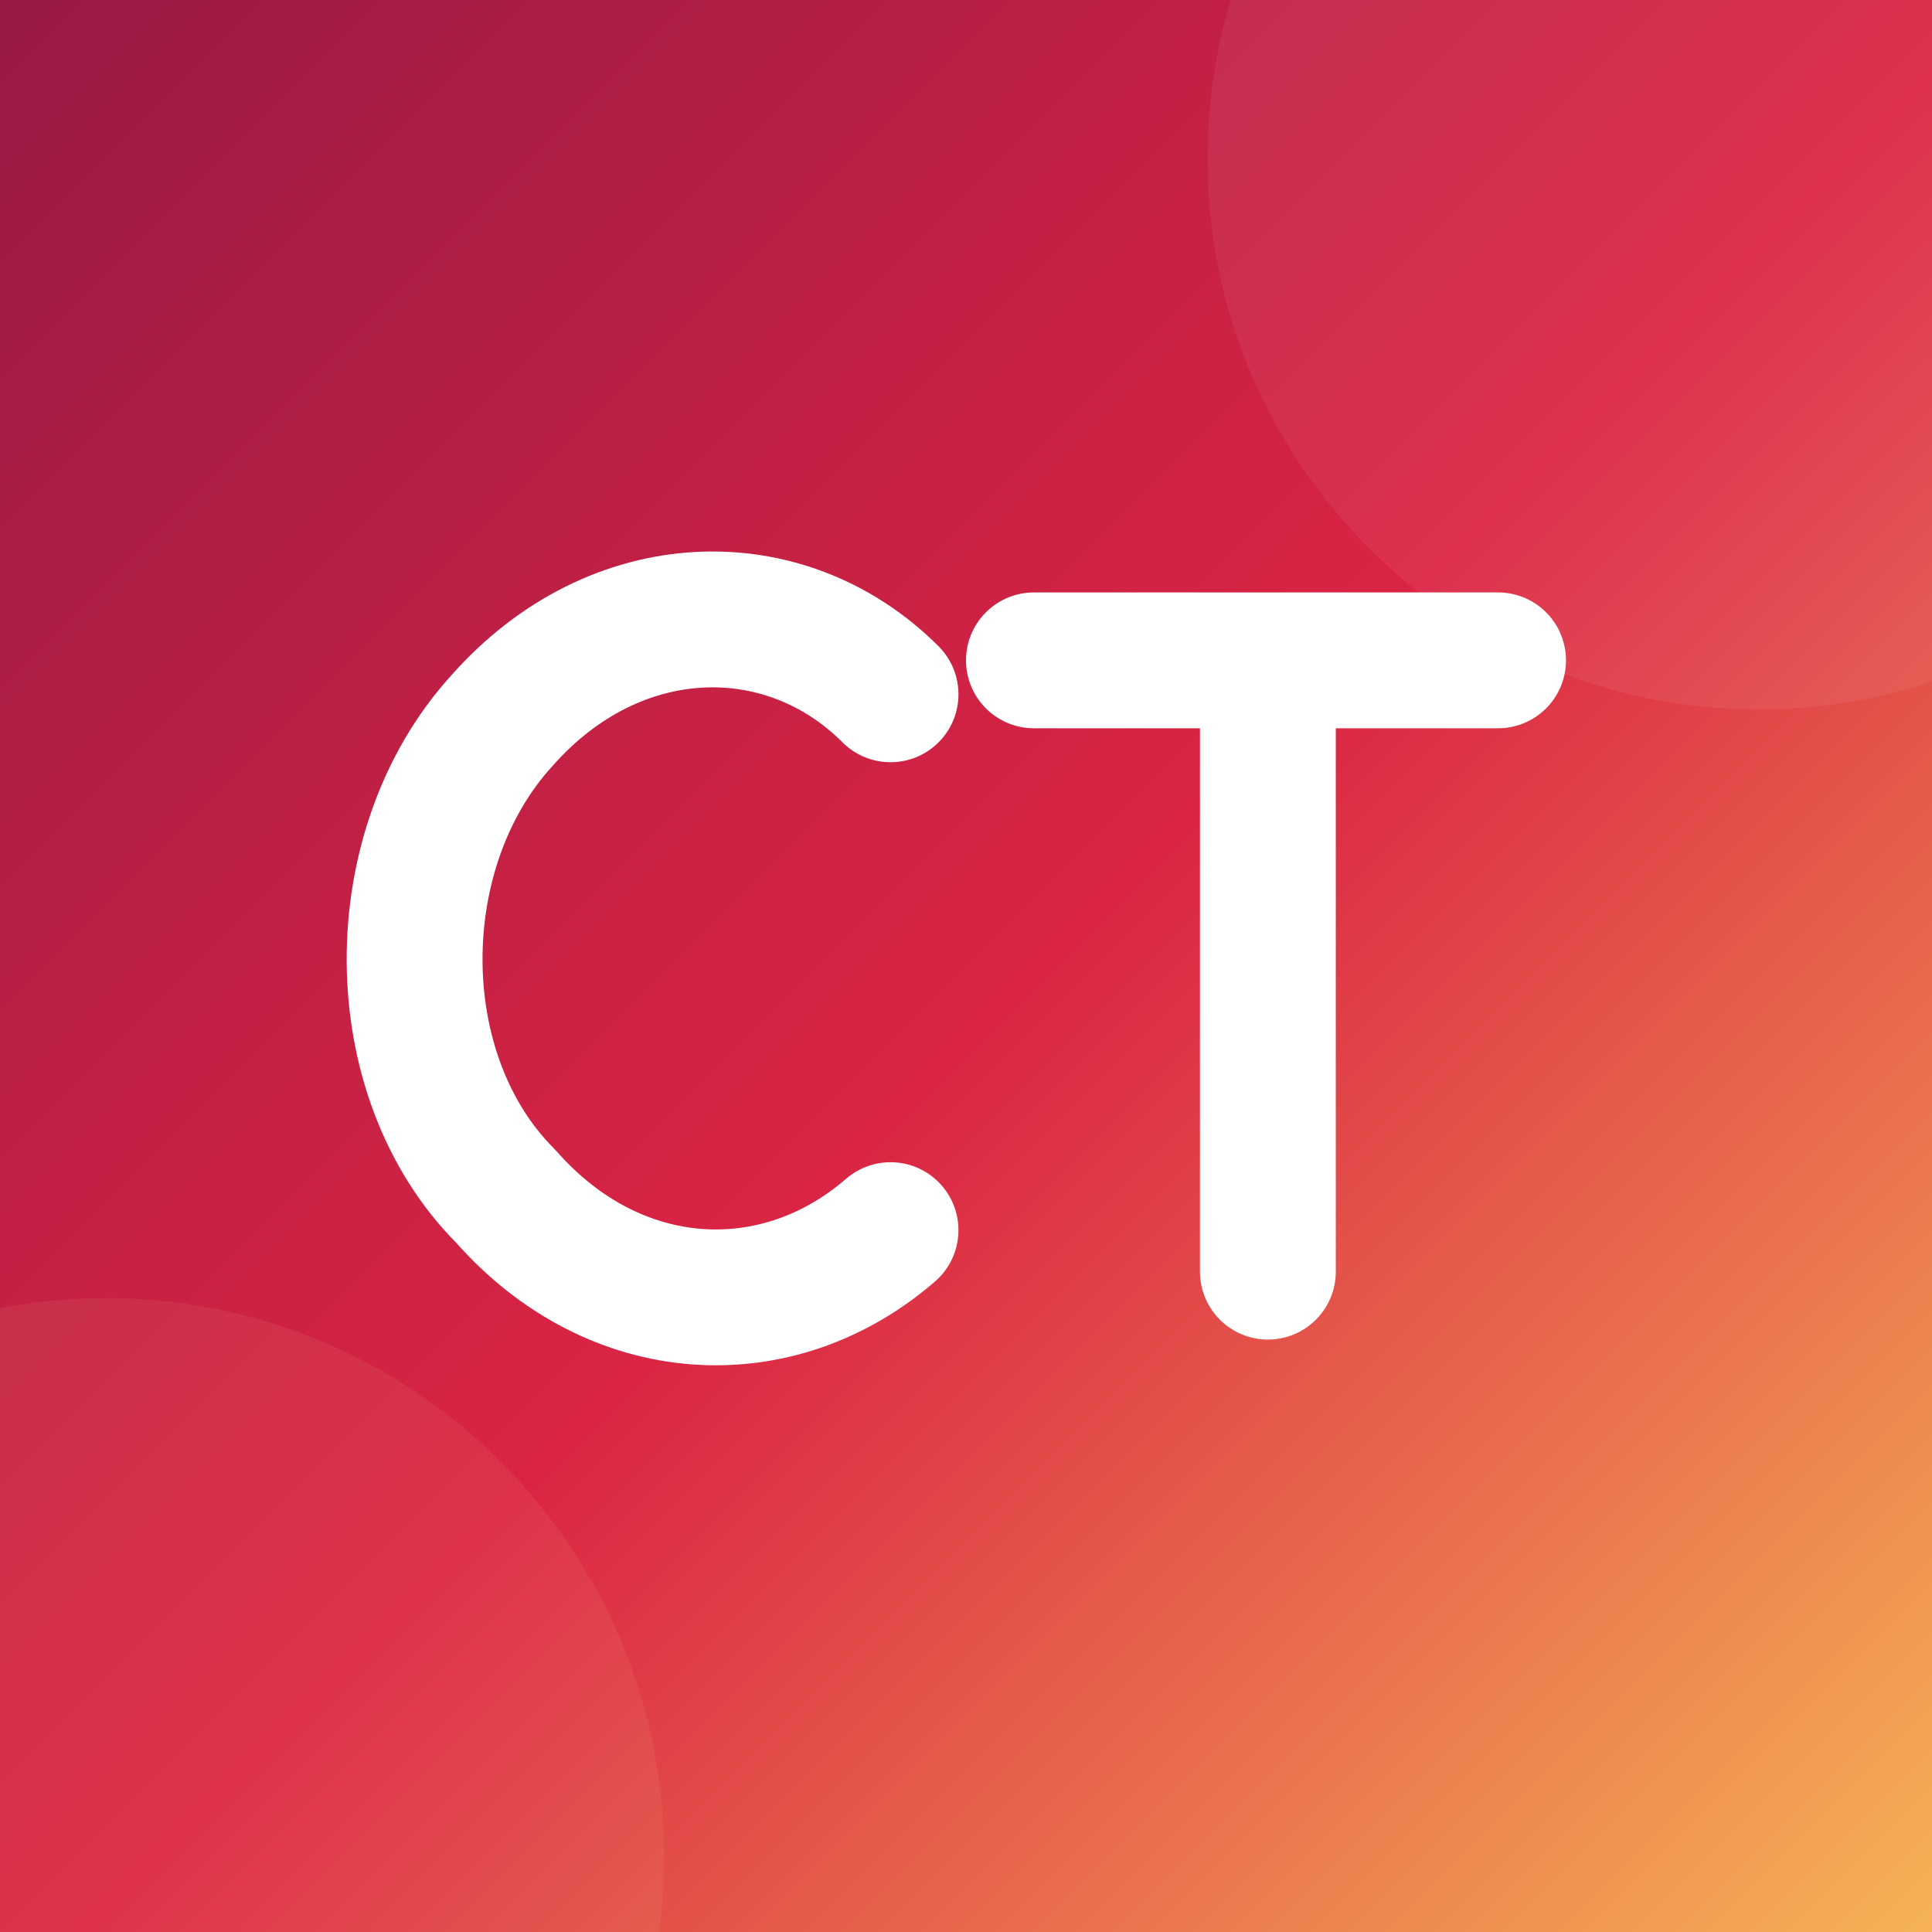
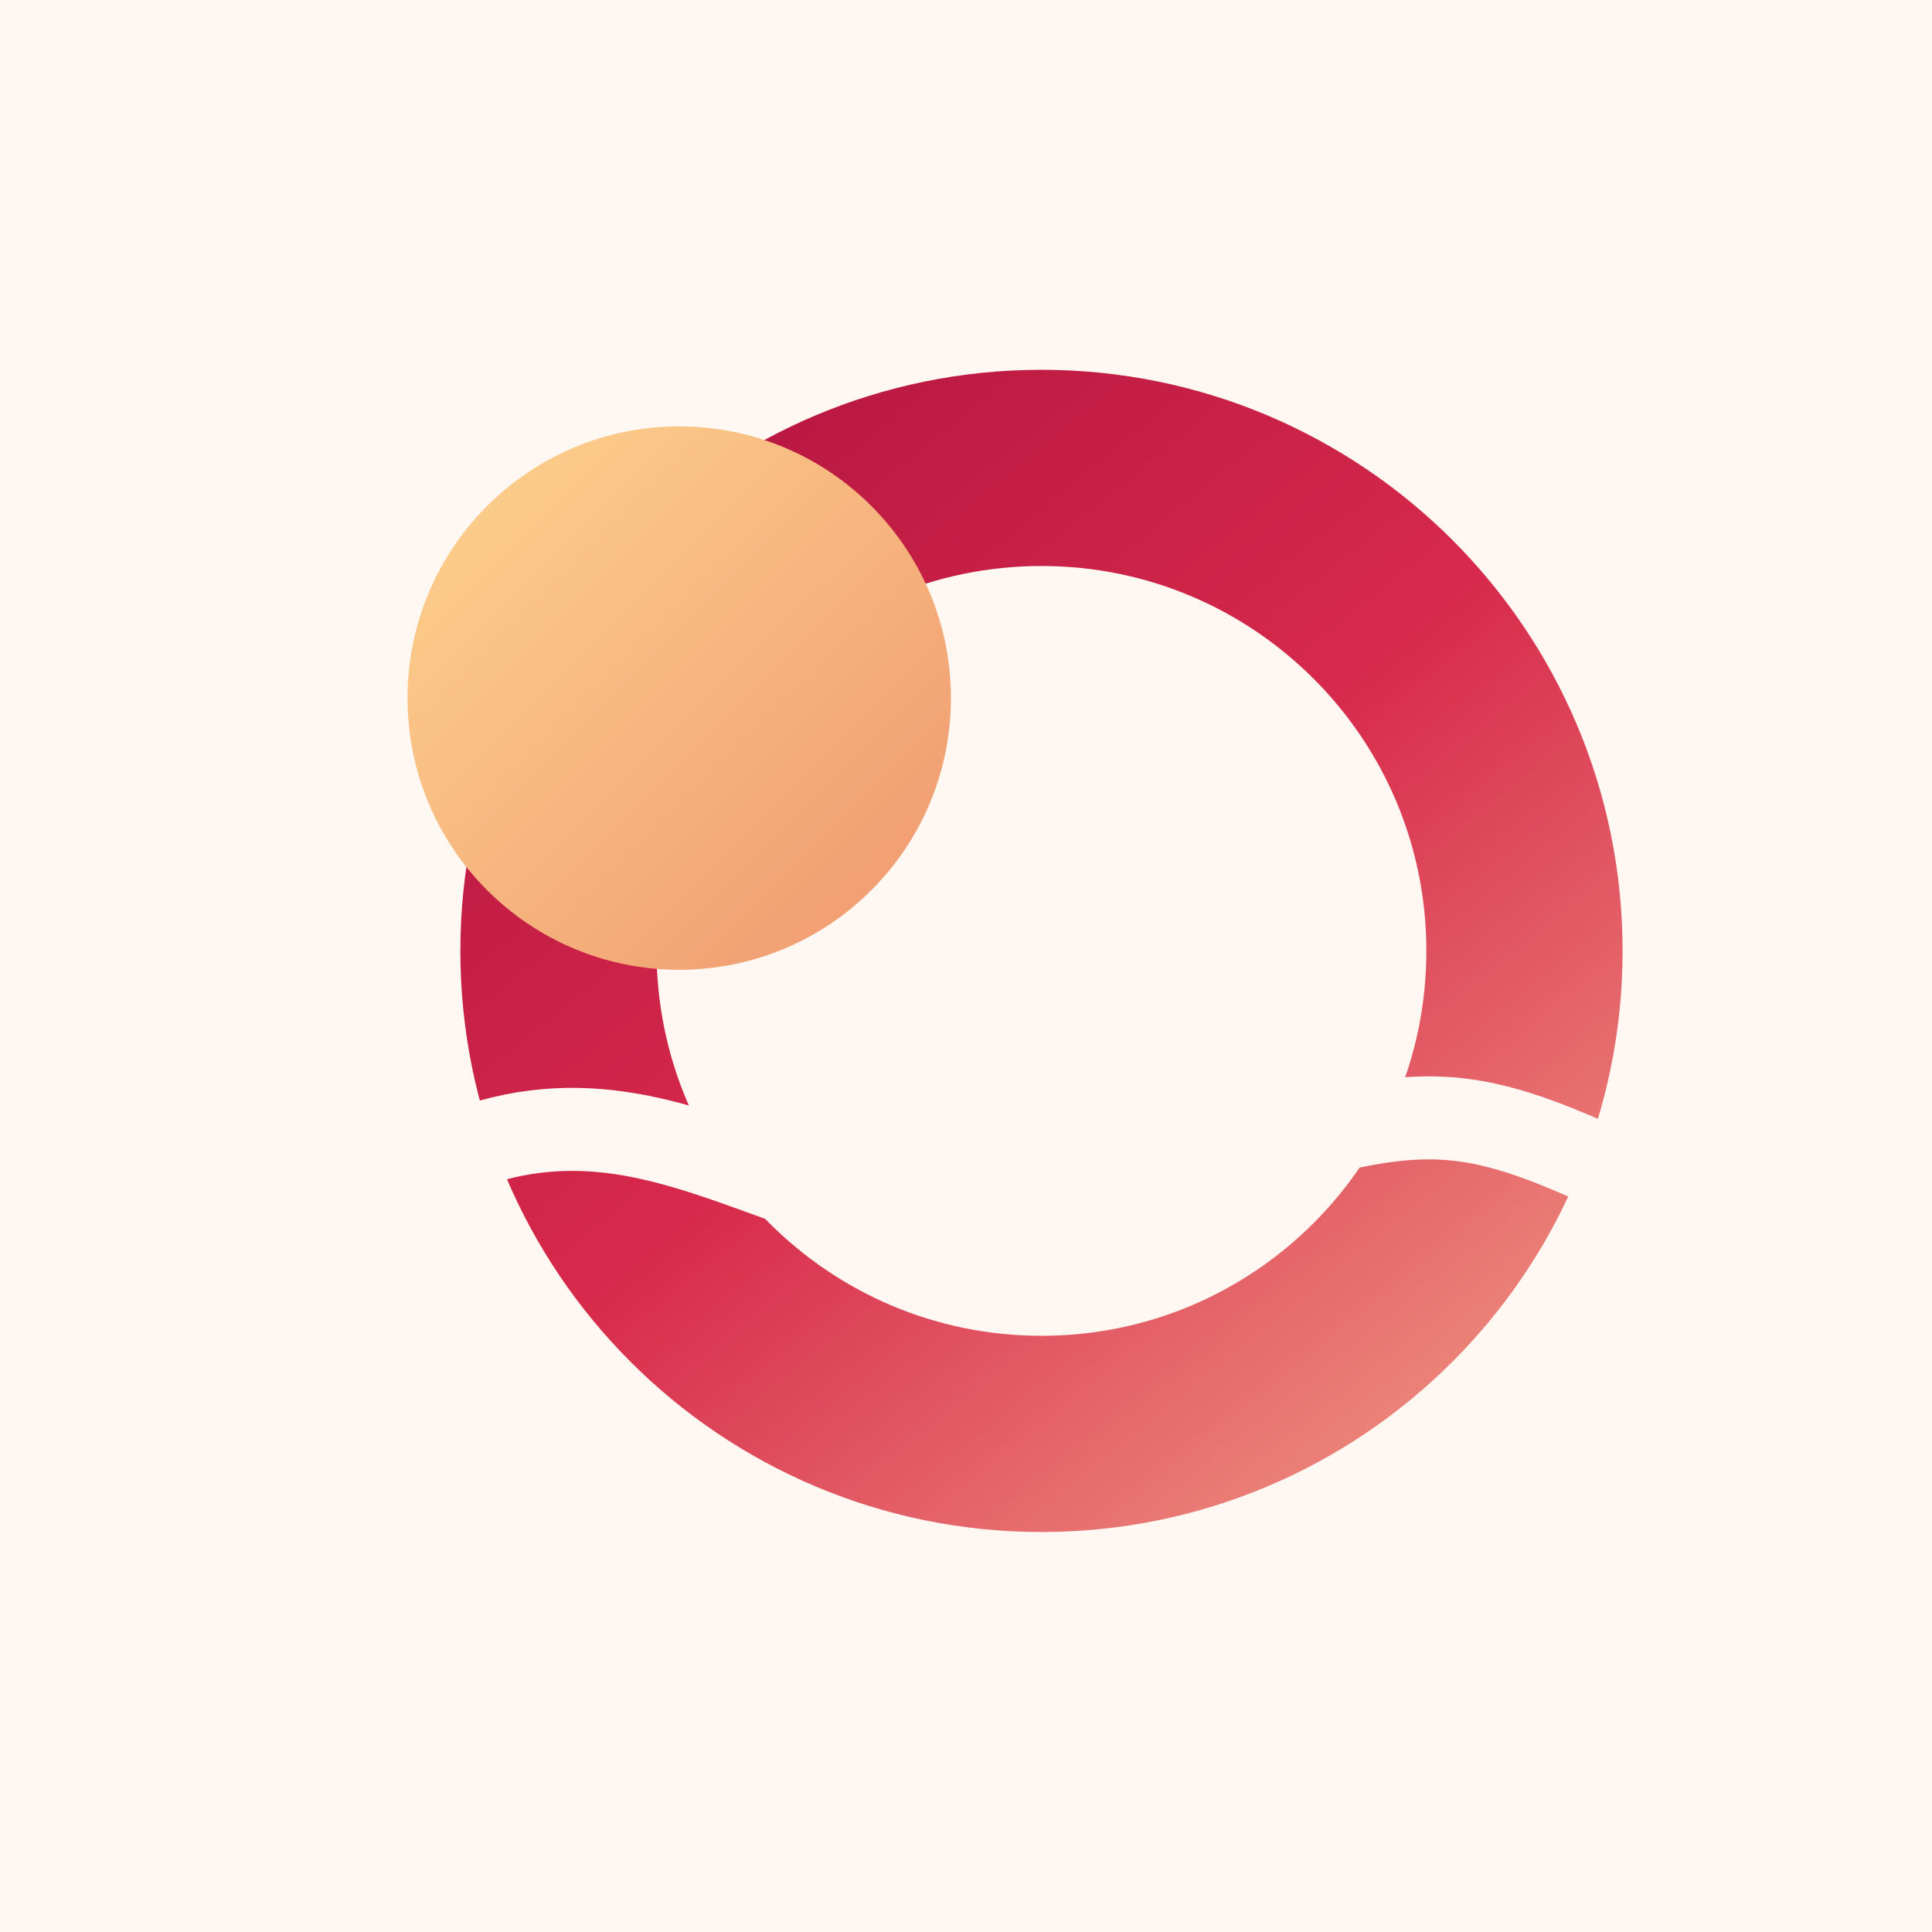
<svg xmlns="http://www.w3.org/2000/svg" viewBox="0 0 512 512">
  <defs>
-     <linearGradient id="g" x1="0" y1="0" x2="1" y2="1">
-       <stop stop-color="#971a44" />
-       <stop offset=".52" stop-color="#db2444" />
-       <stop offset="1" stop-color="#f6b455" />
+     <linearGradient id="rose" x1="140" y1="90" x2="400" y2="410" gradientUnits="userSpaceOnUse">
+       <stop stop-color="#ae123f" />
+       <stop offset=".5" stop-color="#d7294b" />
+       <stop offset="1" stop-color="#f19b85" />
+     </linearGradient>
+     <linearGradient id="warm" x1="95" y1="100" x2="254" y2="260" gradientUnits="userSpaceOnUse">
+       <stop stop-color="#ffda91" />
+       <stop offset="1" stop-color="#ef956e" />
    </linearGradient>
  </defs>
-   <rect width="512" height="512" rx="0" fill="url(#g)" />
-   <circle cx="466" cy="42" r="146" fill="#fff" opacity=".06" />
-   <circle cx="28" cy="492" r="148" fill="#ffdd9a" opacity=".08" />
-   <g fill="none" stroke="#fff" stroke-width="36" stroke-linecap="round" stroke-linejoin="round">
-     <path d="M236 184C208 156 163 157 133 191C102 225 102 285 134 317C163 350 206 352 236 326" />
-     <path d="M274 175H397M336 175V337" />
-   </g>
+   <rect width="512" height="512" rx="0" fill="#fff7f1" />
+   <circle cx="276" cy="252" r="128" fill="none" stroke="url(#rose)" stroke-width="52" />
+   <circle cx="180" cy="185" r="72" fill="url(#warm)" />
+   <path d="M104 314C177 269 215 344 291 319S379 289 420 307" fill="none" stroke="#fff7f1" stroke-width="22" stroke-linecap="round" />
</svg>
